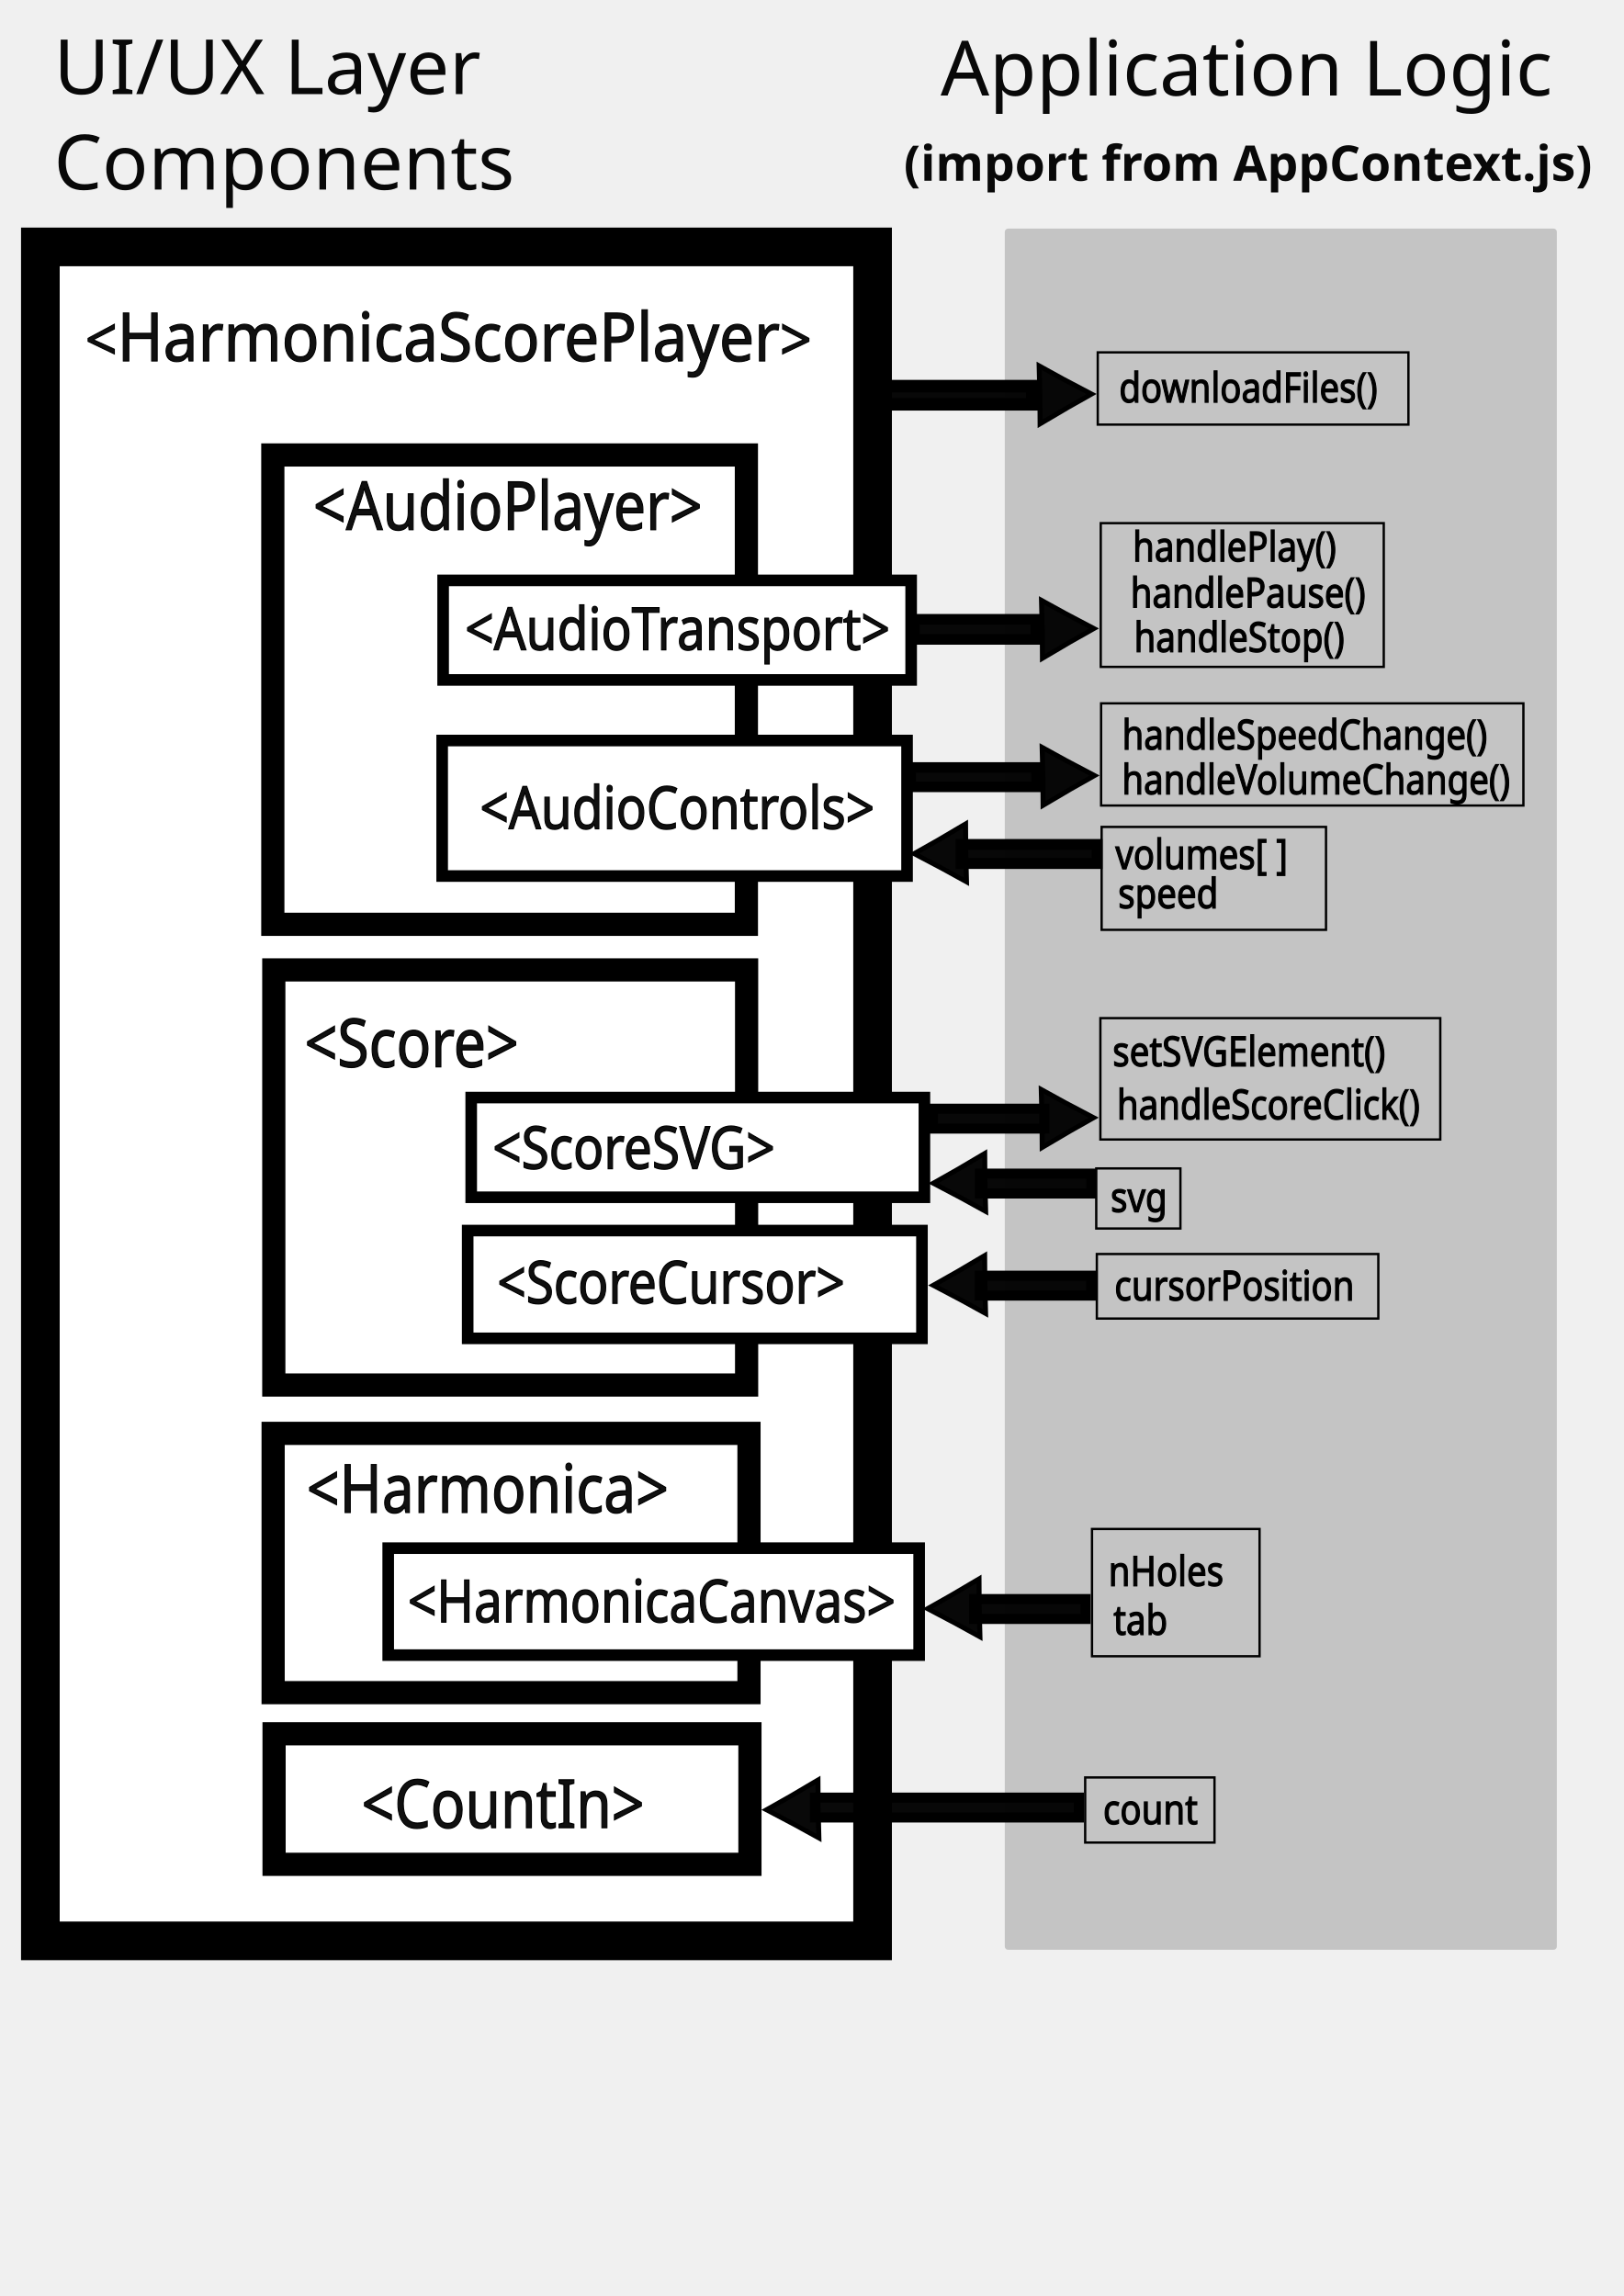
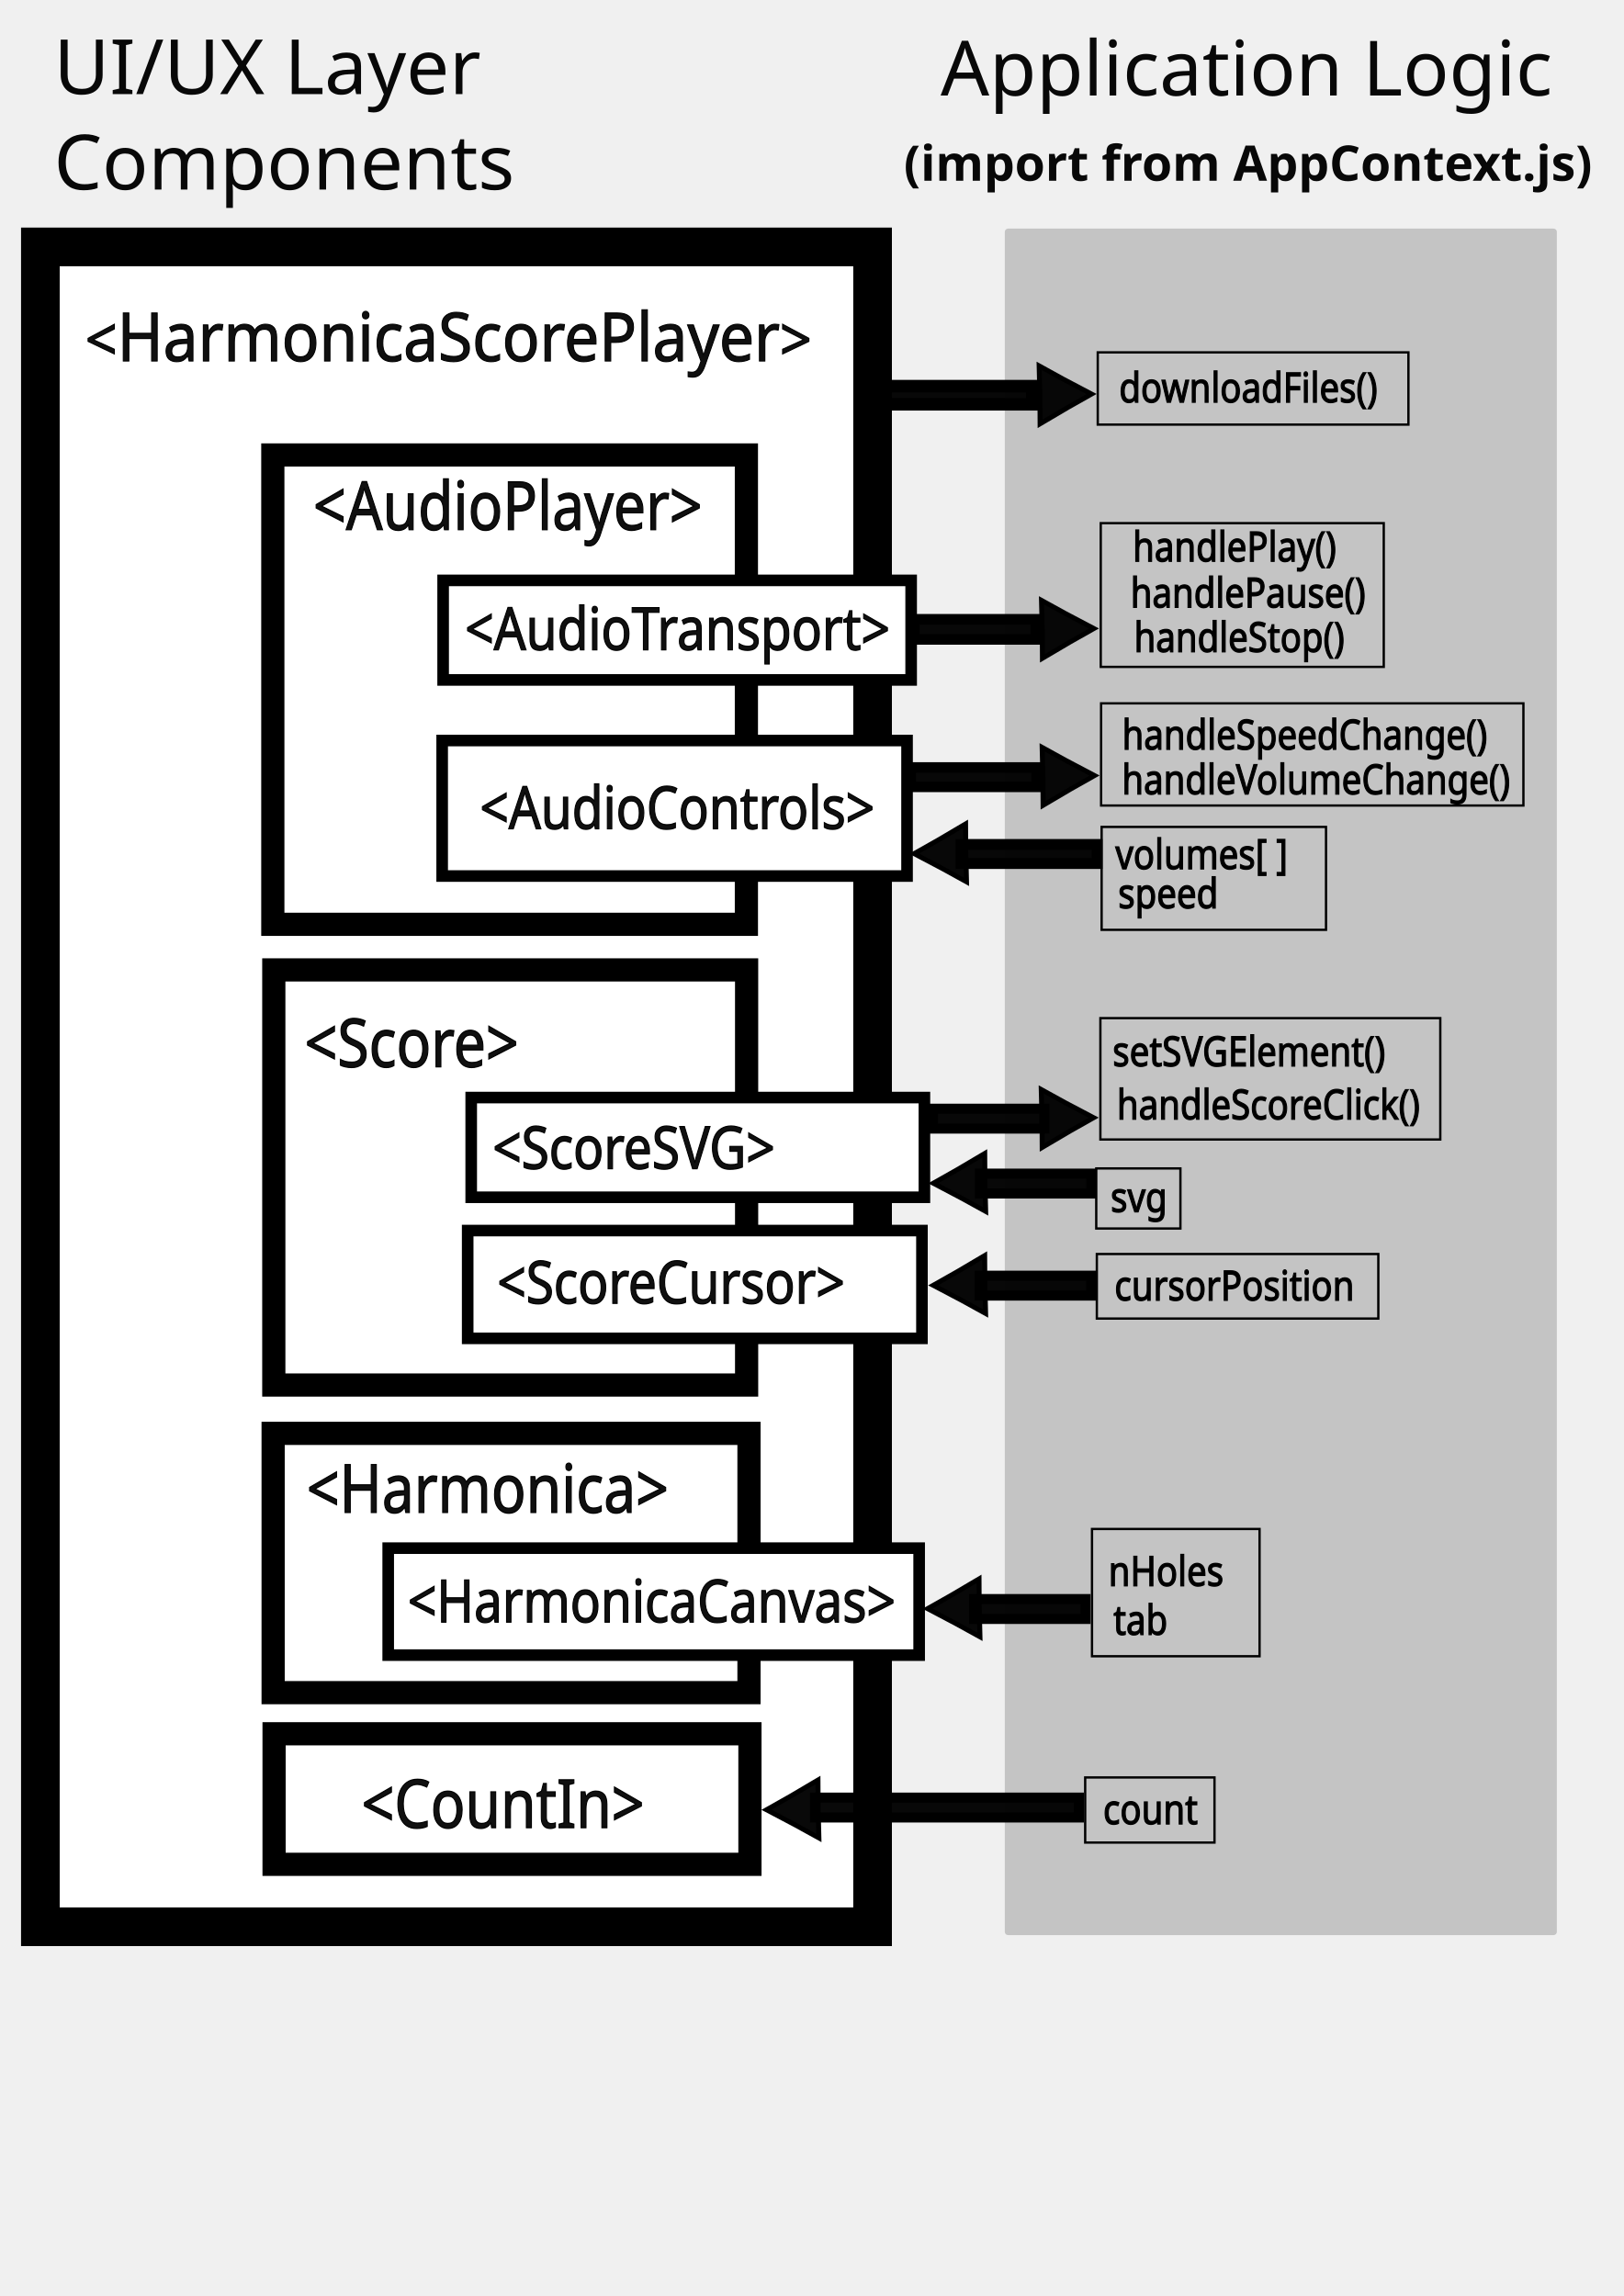
<svg xmlns="http://www.w3.org/2000/svg" width="210mm" height="297mm" viewBox="0 0 210 297" version="1.1" id="svg5">
  <defs id="defs2" />
  <g id="layer1">
-     <rect style="fill:#ffffff;fill-opacity:1;stroke:#000000;stroke-width:5;stroke-dasharray:none;stroke-opacity:1" id="rect113" width="107.634" height="219.122" x="5.221" y="31.939" ry="0" />
+     <rect style="fill:#ffffff;fill-opacity:1;stroke:#000000;stroke-width:5;stroke-dasharray:none;stroke-opacity:1" id="rect113" width="107.634" height="217.295" x="5.221" y="31.939" ry="0" />
    <rect style="fill:#ffffff;fill-opacity:1;stroke:#000000;stroke-width:3;stroke-dasharray:none;stroke-opacity:1" id="rect113-3" width="61.249" height="60.712" x="35.285" y="58.853" ry="0" />
    <rect style="fill:#ffffff;fill-opacity:1;stroke:#000000;stroke-width:3;stroke-dasharray:none;stroke-opacity:1" id="rect113-3-6" width="61.151" height="53.699" x="35.411" y="125.462" ry="0" />
    <rect style="fill:#ffffff;fill-opacity:1;stroke:#000000;stroke-width:1.5;stroke-dasharray:none;stroke-opacity:1" id="rect113-3-9-0" width="60.53" height="12.878" x="57.312" y="75.075" ry="0" />
    <rect style="fill:#ffffff;fill-opacity:1;stroke:#000000;stroke-width:1.5;stroke-dasharray:none;stroke-opacity:1" id="rect113-3-9-6" width="60.125" height="17.53" x="57.187" y="95.79" ry="0" />
    <text xml:space="preserve" style="font-style:normal;font-variant:normal;font-weight:normal;font-stretch:normal;font-size:5.644px;font-family:sans-serif;-inkscape-font-specification:'sans-serif, Normal';font-variant-ligatures:normal;font-variant-caps:normal;font-variant-numeric:normal;font-variant-east-asian:normal;white-space:pre;inline-size:77.221;display:inline;fill:#000000;fill-opacity:0.934;stroke:#000000;stroke-width:0.1;stroke-dasharray:none;stroke-dashoffset:0;stroke-opacity:1" x="19.081" y="25.696" id="text2890" transform="matrix(1.281739,0,0,1.390646,-13.43016,10.96621)">
-       <tspan x="19.081" y="25.696" id="tspan2191">&lt;<tspan style="font-size:6.264px" id="tspan2189">HarmonicaScorePlayer</tspan>&gt;</tspan>
+       <tspan x="19.081" y="25.696" id="tspan3805">&lt;<tspan style="font-size:6.264px" id="tspan3803">HarmonicaScorePlayer</tspan>&gt;</tspan>
    </text>
    <text xml:space="preserve" style="font-style:normal;font-variant:normal;font-weight:normal;font-stretch:normal;font-size:5.644px;font-family:sans-serif;-inkscape-font-specification:'sans-serif, Normal';font-variant-ligatures:normal;font-variant-caps:normal;font-variant-numeric:normal;font-variant-east-asian:normal;white-space:pre;inline-size:59.661;display:inline;fill:#000000;fill-opacity:0.934;stroke:#000000;stroke-width:0.1;stroke-dasharray:none;stroke-dashoffset:0;stroke-opacity:1" x="19.081" y="25.696" id="text2890-2" transform="matrix(1.313068,0,0,1.537918,15.4609,29.00373)">
-       <tspan x="19.081" y="25.696" id="tspan2193">&lt;AudioPlayer&gt;</tspan>
+       <tspan x="19.081" y="25.696" id="tspan3807">&lt;AudioPlayer&gt;</tspan>
    </text>
    <text xml:space="preserve" style="font-style:normal;font-variant:normal;font-weight:normal;font-stretch:normal;font-size:5.644px;font-family:sans-serif;-inkscape-font-specification:'sans-serif, Normal';font-variant-ligatures:normal;font-variant-caps:normal;font-variant-numeric:normal;font-variant-east-asian:normal;white-space:pre;inline-size:59.661;display:inline;fill:#000000;fill-opacity:0.934;stroke:#000000;stroke-width:0.1;stroke-dasharray:none;stroke-dashoffset:0;stroke-opacity:1" x="19.081" y="25.696" id="text2890-2-7" transform="matrix(1.313068,0,0,1.537918,14.34913,98.48154)">
-       <tspan x="19.081" y="25.696" id="tspan2195">&lt;Score&gt;</tspan>
+       <tspan x="19.081" y="25.696" id="tspan3809">&lt;Score&gt;</tspan>
    </text>
    <text xml:space="preserve" style="font-style:normal;font-variant:normal;font-weight:normal;font-stretch:normal;font-size:4.965px;font-family:sans-serif;-inkscape-font-specification:'sans-serif, Normal';font-variant-ligatures:normal;font-variant-caps:normal;font-variant-numeric:normal;font-variant-east-asian:normal;white-space:pre;inline-size:59.661;display:inline;fill:#000000;fill-opacity:0.934;stroke:#000000;stroke-width:0.1;stroke-dasharray:none;stroke-dashoffset:0;stroke-opacity:1" x="19.081" y="25.696" id="text2890-2-8" transform="matrix(1.313068,0,0,1.537918,35.08371,44.54)">
-       <tspan x="19.081" y="25.696" id="tspan2197">&lt;AudioTransport&gt;</tspan>
+       <tspan x="19.081" y="25.696" id="tspan3811">&lt;AudioTransport&gt;</tspan>
    </text>
-     <rect style="fill:#c0c0c0;fill-opacity:0.897;stroke:#000000;stroke-width:0.103;stroke-dasharray:none;stroke-dashoffset:0;stroke-opacity:0" id="rect3352" width="71.401" height="222.645" x="129.954" y="29.569" ry="0.428" rx="0.428" />
+     <rect style="fill:#c0c0c0;fill-opacity:0.897;stroke:#000000;stroke-width:0.103;stroke-dasharray:none;stroke-dashoffset:0;stroke-opacity:0" id="rect3352" width="71.401" height="220.748" x="129.954" y="29.569" ry="0.428" rx="0.428" />
    <text xml:space="preserve" style="font-style:normal;font-variant:normal;font-weight:normal;font-stretch:normal;font-size:3.476px;font-family:sans-serif;-inkscape-font-specification:'sans-serif, Normal';font-variant-ligatures:normal;font-variant-caps:normal;font-variant-numeric:normal;font-variant-east-asian:normal;white-space:pre;inline-size:59.661;display:inline;fill:#000000;fill-opacity:1;fill-rule:nonzero;stroke:#000000;stroke-width:0.1;stroke-dasharray:none;stroke-dashoffset:0;stroke-opacity:1" x="19.081" y="25.696" id="text2890-2-8-0-3" transform="matrix(1.313068,0,0,1.537918,119.6899,12.52085)">
-       <tspan x="19.081" y="25.696" id="tspan2199">downloadFiles()</tspan>
+       <tspan x="19.081" y="25.696" id="tspan3813">downloadFiles()</tspan>
    </text>
    <text xml:space="preserve" style="font-style:normal;font-variant:normal;font-weight:normal;font-stretch:normal;font-size:3.476px;font-family:sans-serif;-inkscape-font-specification:'sans-serif, Normal';font-variant-ligatures:normal;font-variant-caps:normal;font-variant-numeric:normal;font-variant-east-asian:normal;white-space:pre;inline-size:59.661;display:inline;fill:#000000;fill-opacity:1;fill-rule:nonzero;stroke:#000000;stroke-width:0.1;stroke-dasharray:none;stroke-dashoffset:0;stroke-opacity:1" x="19.081" y="25.696" id="text2890-2-8-0-3-15-5" transform="matrix(1.313068,0,0,1.537918,118.5885,117.2457)">
-       <tspan x="19.081" y="25.696" id="tspan2201">svg</tspan>
+       <tspan x="19.081" y="25.696" id="tspan3815">svg</tspan>
    </text>
    <text xml:space="preserve" style="font-style:normal;font-variant:normal;font-weight:normal;font-stretch:normal;font-size:3.476px;font-family:sans-serif;-inkscape-font-specification:'sans-serif, Normal';font-variant-ligatures:normal;font-variant-caps:normal;font-variant-numeric:normal;font-variant-east-asian:normal;white-space:pre;inline-size:59.661;display:inline;fill:#000000;fill-opacity:1;fill-rule:nonzero;stroke:#000000;stroke-width:0.1;stroke-dasharray:none;stroke-dashoffset:0;stroke-opacity:1" x="19.081" y="25.696" id="text2890-2-8-0-3-15-5-7" transform="matrix(1.313068,0,0,1.537918,118.8502,98.3877)">
-       <tspan x="19.081" y="25.696" id="tspan2203">setSVGElement()</tspan>
+       <tspan x="19.081" y="25.696" id="tspan3817">setSVGElement()</tspan>
    </text>
    <text xml:space="preserve" style="font-style:normal;font-variant:normal;font-weight:normal;font-stretch:normal;font-size:3.476px;font-family:sans-serif;-inkscape-font-specification:'sans-serif, Normal';font-variant-ligatures:normal;font-variant-caps:normal;font-variant-numeric:normal;font-variant-east-asian:normal;white-space:pre;inline-size:59.661;display:inline;fill:#000000;fill-opacity:1;fill-rule:nonzero;stroke:#000000;stroke-width:0.1;stroke-dasharray:none;stroke-dashoffset:0;stroke-opacity:1" x="19.081" y="25.696" id="text2890-2-8-0-3-15-5-7-2" transform="matrix(1.313068,0,0,1.537918,119.3986,105.2618)">
-       <tspan x="19.081" y="25.696" id="tspan2205">handleScoreClick()</tspan>
+       <tspan x="19.081" y="25.696" id="tspan3819">handleScoreClick()</tspan>
    </text>
    <text xml:space="preserve" style="font-style:normal;font-variant:normal;font-weight:normal;font-stretch:normal;font-size:3.476px;font-family:sans-serif;-inkscape-font-specification:'sans-serif, Normal';font-variant-ligatures:normal;font-variant-caps:normal;font-variant-numeric:normal;font-variant-east-asian:normal;white-space:pre;inline-size:59.661;display:inline;fill:#000000;fill-opacity:1;fill-rule:nonzero;stroke:#000000;stroke-width:0.1;stroke-dasharray:none;stroke-dashoffset:0;stroke-opacity:1" x="19.081" y="25.696" id="text2890-2-8-0-3-6" transform="matrix(1.313068,0,0,1.537918,121.4458,33.09657)">
-       <tspan x="19.081" y="25.696" id="tspan2207">handlePlay()</tspan>
+       <tspan x="19.081" y="25.696" id="tspan3821">handlePlay()</tspan>
    </text>
    <text xml:space="preserve" style="font-style:normal;font-variant:normal;font-weight:normal;font-stretch:normal;font-size:3.476px;font-family:sans-serif;-inkscape-font-specification:'sans-serif, Normal';font-variant-ligatures:normal;font-variant-caps:normal;font-variant-numeric:normal;font-variant-east-asian:normal;white-space:pre;inline-size:59.661;display:inline;fill:#000000;fill-opacity:1;fill-rule:nonzero;stroke:#000000;stroke-width:0.1;stroke-dasharray:none;stroke-dashoffset:0;stroke-opacity:1" x="19.081" y="25.696" id="text2890-2-8-0-3-63" transform="matrix(1.313068,0,0,1.537918,120.0722,57.42027)">
-       <tspan x="19.081" y="25.696" id="tspan2209">handleSpeedChange()</tspan>
+       <tspan x="19.081" y="25.696" id="tspan3823">handleSpeedChange()</tspan>
    </text>
    <text xml:space="preserve" style="font-style:normal;font-variant:normal;font-weight:normal;font-stretch:normal;font-size:3.476px;font-family:sans-serif;-inkscape-font-specification:'sans-serif, Normal';font-variant-ligatures:normal;font-variant-caps:normal;font-variant-numeric:normal;font-variant-east-asian:normal;white-space:pre;inline-size:59.661;display:inline;fill:#000000;fill-opacity:1;fill-rule:nonzero;stroke:#000000;stroke-width:0.1;stroke-dasharray:none;stroke-dashoffset:0;stroke-opacity:1" x="19.081" y="25.696" id="text2890-2-8-0-3-2" transform="matrix(1.313068,0,0,1.537918,120.0458,63.20718)">
-       <tspan x="19.081" y="25.696" id="tspan2211">handleVolumeChange()</tspan>
+       <tspan x="19.081" y="25.696" id="tspan3825">handleVolumeChange()</tspan>
    </text>
    <text xml:space="preserve" style="font-style:normal;font-variant:normal;font-weight:normal;font-stretch:normal;font-size:3.476px;font-family:sans-serif;-inkscape-font-specification:'sans-serif, Normal';font-variant-ligatures:normal;font-variant-caps:normal;font-variant-numeric:normal;font-variant-east-asian:normal;white-space:pre;inline-size:59.661;display:inline;fill:#000000;fill-opacity:1;fill-rule:nonzero;stroke:#000000;stroke-width:0.1;stroke-dasharray:none;stroke-dashoffset:0;stroke-opacity:1" x="19.081" y="25.696" id="text2890-2-8-0-3-2-0" transform="matrix(1.313068,0,0,1.537918,119.2124,72.88655)">
-       <tspan x="19.081" y="25.696" id="tspan2213">volumes[ ]</tspan>
+       <tspan x="19.081" y="25.696" id="tspan3827">volumes[ ]</tspan>
    </text>
    <text xml:space="preserve" style="font-style:normal;font-variant:normal;font-weight:normal;font-stretch:normal;font-size:3.476px;font-family:sans-serif;-inkscape-font-specification:'sans-serif, Normal';font-variant-ligatures:normal;font-variant-caps:normal;font-variant-numeric:normal;font-variant-east-asian:normal;white-space:pre;inline-size:59.661;display:inline;fill:#000000;fill-opacity:1;fill-rule:nonzero;stroke:#000000;stroke-width:0.1;stroke-dasharray:none;stroke-dashoffset:0;stroke-opacity:1" x="19.081" y="25.696" id="text2890-2-8-0-3-2-6" transform="matrix(1.313068,0,0,1.537918,119.56,77.94918)">
-       <tspan x="19.081" y="25.696" id="tspan2215">speed</tspan>
+       <tspan x="19.081" y="25.696" id="tspan3829">speed</tspan>
    </text>
    <text xml:space="preserve" style="font-style:normal;font-variant:normal;font-weight:normal;font-stretch:normal;font-size:3.476px;font-family:sans-serif;-inkscape-font-specification:'sans-serif, Normal';font-variant-ligatures:normal;font-variant-caps:normal;font-variant-numeric:normal;font-variant-east-asian:normal;white-space:pre;inline-size:59.661;display:inline;fill:#000000;fill-opacity:1;fill-rule:nonzero;stroke:#000000;stroke-width:0.1;stroke-dasharray:none;stroke-dashoffset:0;stroke-opacity:1" x="19.081" y="25.696" id="text2890-2-8-0-3-1" transform="matrix(1.313068,0,0,1.537918,121.1581,39.05035)">
-       <tspan x="19.081" y="25.696" id="tspan2217">handlePause()</tspan>
+       <tspan x="19.081" y="25.696" id="tspan3831">handlePause()</tspan>
    </text>
    <text xml:space="preserve" style="font-style:normal;font-variant:normal;font-weight:normal;font-stretch:normal;font-size:3.476px;font-family:sans-serif;-inkscape-font-specification:'sans-serif, Normal';font-variant-ligatures:normal;font-variant-caps:normal;font-variant-numeric:normal;font-variant-east-asian:normal;white-space:pre;inline-size:59.661;display:inline;fill:#000000;fill-opacity:1;fill-rule:nonzero;stroke:#000000;stroke-width:0.1;stroke-dasharray:none;stroke-dashoffset:0;stroke-opacity:1" x="19.081" y="25.696" id="text2890-2-8-0-3-0" transform="matrix(1.313068,0,0,1.537918,121.6161,44.80092)">
-       <tspan x="19.081" y="25.696" id="tspan2219">handleStop()</tspan>
+       <tspan x="19.081" y="25.696" id="tspan3833">handleStop()</tspan>
    </text>
    <text xml:space="preserve" style="font-style:normal;font-variant:normal;font-weight:normal;font-stretch:normal;font-size:4.965px;font-family:sans-serif;-inkscape-font-specification:'sans-serif, Normal';font-variant-ligatures:normal;font-variant-caps:normal;font-variant-numeric:normal;font-variant-east-asian:normal;white-space:pre;inline-size:59.661;display:inline;fill:#000000;fill-opacity:0.934;stroke:#000000;stroke-width:0.1;stroke-dasharray:none;stroke-dashoffset:0;stroke-opacity:1" x="19.081" y="25.696" id="text2890-2-8-9" transform="matrix(1.313068,0,0,1.537918,37.00705,67.69269)">
-       <tspan x="19.081" y="25.696" id="tspan2221">&lt;AudioControls&gt;</tspan>
+       <tspan x="19.081" y="25.696" id="tspan3835">&lt;AudioControls&gt;</tspan>
    </text>
    <rect style="fill:#ffffff;fill-opacity:1;stroke:#000000;stroke-width:3;stroke-dasharray:none;stroke-opacity:1" id="rect113-3-1" width="61.545" height="33.539" x="35.325" y="185.414" ry="0" />
    <rect style="fill:#ffffff;fill-opacity:1;stroke:#000000;stroke-width:3;stroke-dasharray:none;stroke-opacity:1" id="rect113-3-1-3" width="61.545" height="16.887" x="35.447" y="224.273" ry="0" />
    <rect style="fill:#ffffff;fill-opacity:1;stroke:#000000;stroke-width:1.5;stroke-dasharray:none;stroke-opacity:1" id="rect113-3-9-6-4" width="68.669" height="13.837" x="50.208" y="200.262" ry="0" />
    <text xml:space="preserve" style="font-style:normal;font-variant:normal;font-weight:normal;font-stretch:normal;font-size:5.644px;font-family:sans-serif;-inkscape-font-specification:'sans-serif, Normal';font-variant-ligatures:normal;font-variant-caps:normal;font-variant-numeric:normal;font-variant-east-asian:normal;white-space:pre;inline-size:59.661;display:inline;fill:#000000;fill-opacity:0.934;stroke:#000000;stroke-width:0.1;stroke-dasharray:none;stroke-dashoffset:0;stroke-opacity:1" x="19.081" y="25.696" id="text2890-2-78" transform="matrix(1.313068,0,0,1.537918,14.61391,156.1346)">
-       <tspan x="19.081" y="25.696" id="tspan2223">&lt;Harmonica&gt;</tspan>
+       <tspan x="19.081" y="25.696" id="tspan3837">&lt;Harmonica&gt;</tspan>
    </text>
    <text xml:space="preserve" style="font-style:normal;font-variant:normal;font-weight:normal;font-stretch:normal;font-size:5.644px;font-family:sans-serif;-inkscape-font-specification:'sans-serif, Normal';font-variant-ligatures:normal;font-variant-caps:normal;font-variant-numeric:normal;font-variant-east-asian:normal;white-space:pre;inline-size:59.661;display:inline;fill:#000000;fill-opacity:0.934;stroke:#000000;stroke-width:0.1;stroke-dasharray:none;stroke-dashoffset:0;stroke-opacity:1" x="19.081" y="25.696" id="text2890-2-78-6" transform="matrix(1.313068,0,0,1.537918,21.71226,196.9072)">
-       <tspan x="19.081" y="25.696" id="tspan2225">&lt;CountIn&gt;</tspan>
+       <tspan x="19.081" y="25.696" id="tspan3839">&lt;CountIn&gt;</tspan>
    </text>
    <text xml:space="preserve" style="font-style:normal;font-variant:normal;font-weight:normal;font-stretch:normal;font-size:4.965px;font-family:sans-serif;-inkscape-font-specification:'sans-serif, Normal';font-variant-ligatures:normal;font-variant-caps:normal;font-variant-numeric:normal;font-variant-east-asian:normal;white-space:pre;inline-size:59.661;display:inline;fill:#000000;fill-opacity:0.934;stroke:#000000;stroke-width:0.1;stroke-dasharray:none;stroke-dashoffset:0;stroke-opacity:1" x="19.081" y="25.696" id="text2890-2-8-9-5" transform="matrix(1.313068,0,0,1.537918,27.68774,170.3172)">
-       <tspan x="19.081" y="25.696" id="tspan2227">&lt;HarmonicaCanvas&gt;</tspan>
+       <tspan x="19.081" y="25.696" id="tspan3841">&lt;HarmonicaCanvas&gt;</tspan>
    </text>
    <rect style="fill:#ffffff;fill-opacity:1;stroke:#000000;stroke-width:1.5;stroke-dasharray:none;stroke-opacity:1" id="rect113-3-9-0-3" width="58.614" height="12.898" x="60.943" y="141.975" ry="0" />
    <rect style="fill:#ffffff;fill-opacity:1;stroke:#000000;stroke-width:1.5;stroke-dasharray:none;stroke-opacity:1" id="rect113-3-9-6-6" width="58.753" height="13.941" x="60.487" y="159.181" ry="0" />
    <text xml:space="preserve" style="font-style:normal;font-variant:normal;font-weight:normal;font-stretch:normal;font-size:4.965px;font-family:sans-serif;-inkscape-font-specification:'sans-serif, Normal';font-variant-ligatures:normal;font-variant-caps:normal;font-variant-numeric:normal;font-variant-east-asian:normal;white-space:pre;inline-size:59.661;display:inline;fill:#000000;fill-opacity:0.934;stroke:#000000;stroke-width:0.1;stroke-dasharray:none;stroke-dashoffset:0;stroke-opacity:1" x="19.081" y="25.696" id="text2890-2-8-1" transform="matrix(1.313068,0,0,1.537918,38.65439,111.6648)">
-       <tspan x="19.081" y="25.696" id="tspan2229">&lt;ScoreSVG&gt;</tspan>
+       <tspan x="19.081" y="25.696" id="tspan3843">&lt;ScoreSVG&gt;</tspan>
    </text>
    <text xml:space="preserve" style="font-style:normal;font-variant:normal;font-weight:normal;font-stretch:normal;font-size:4.965px;font-family:sans-serif;-inkscape-font-specification:'sans-serif, Normal';font-variant-ligatures:normal;font-variant-caps:normal;font-variant-numeric:normal;font-variant-east-asian:normal;white-space:pre;inline-size:59.661;display:inline;fill:#000000;fill-opacity:0.934;stroke:#000000;stroke-width:0.1;stroke-dasharray:none;stroke-dashoffset:0;stroke-opacity:1" x="19.081" y="25.696" id="text2890-2-8-9-2" transform="matrix(1.313068,0,0,1.537918,39.25674,129.0817)">
-       <tspan x="19.081" y="25.696" id="tspan2231">&lt;ScoreCursor&gt;</tspan>
+       <tspan x="19.081" y="25.696" id="tspan3845">&lt;ScoreCursor&gt;</tspan>
    </text>
    <rect style="fill:#ffffff;fill-opacity:0;stroke:#000000;stroke-width:0.3;stroke-dasharray:none;stroke-opacity:1" id="rect113-3-9-0-5-6" width="10.886" height="7.772" x="141.782" y="151.142" ry="0" />
    <text xml:space="preserve" style="font-style:normal;font-variant:normal;font-weight:normal;font-stretch:normal;font-size:3.476px;font-family:sans-serif;-inkscape-font-specification:'sans-serif, Normal';font-variant-ligatures:normal;font-variant-caps:normal;font-variant-numeric:normal;font-variant-east-asian:normal;white-space:pre;inline-size:59.661;display:inline;fill:#000000;fill-opacity:1;fill-rule:nonzero;stroke:#000000;stroke-width:0.1;stroke-dasharray:none;stroke-dashoffset:0;stroke-opacity:1" x="19.081" y="25.696" id="text2890-2-8-0-3-15-5-9" transform="matrix(1.313068,0,0,1.537918,119.0964,128.6871)">
-       <tspan x="19.081" y="25.696" id="tspan2233">cursorPosition</tspan>
+       <tspan x="19.081" y="25.696" id="tspan3847">cursorPosition</tspan>
    </text>
    <rect style="fill:#ffffff;fill-opacity:0;stroke:#000000;stroke-width:0.3;stroke-dasharray:none;stroke-opacity:1" id="rect113-3-9-0-5-6-3" width="36.407" height="8.349" x="141.857" y="162.214" ry="0" />
    <rect style="fill:#ffffff;fill-opacity:0;stroke:#000000;stroke-width:0.3;stroke-dasharray:none;stroke-opacity:1" id="rect113-3-9-0-5-6-3-4" width="43.961" height="15.699" x="142.317" y="131.701" ry="0" />
    <text xml:space="preserve" style="font-style:normal;font-variant:normal;font-weight:normal;font-stretch:normal;font-size:3.476px;font-family:sans-serif;-inkscape-font-specification:'sans-serif, Normal';font-variant-ligatures:normal;font-variant-caps:normal;font-variant-numeric:normal;font-variant-east-asian:normal;white-space:pre;inline-size:59.661;display:inline;fill:#000000;fill-opacity:1;fill-rule:nonzero;stroke:#000000;stroke-width:0.1;stroke-dasharray:none;stroke-dashoffset:0;stroke-opacity:1" x="19.081" y="25.696" id="text2890-2-8-0-3-15-5-9-2" transform="matrix(1.313068,0,0,1.537918,118.3045,165.6168)">
-       <tspan x="19.081" y="25.696" id="tspan2235">nHoles</tspan>
+       <tspan x="19.081" y="25.696" id="tspan3849">nHoles</tspan>
    </text>
    <text xml:space="preserve" style="font-style:normal;font-variant:normal;font-weight:normal;font-stretch:normal;font-size:3.476px;font-family:sans-serif;-inkscape-font-specification:'sans-serif, Normal';font-variant-ligatures:normal;font-variant-caps:normal;font-variant-numeric:normal;font-variant-east-asian:normal;white-space:pre;inline-size:59.661;display:inline;fill:#000000;fill-opacity:1;fill-rule:nonzero;stroke:#000000;stroke-width:0.1;stroke-dasharray:none;stroke-dashoffset:0;stroke-opacity:1" x="19.081" y="25.696" id="text2890-2-8-0-3-15-5-9-2-7" transform="matrix(1.313068,0,0,1.537918,118.9501,171.9357)">
-       <tspan x="19.081" y="25.696" id="tspan2237">tab</tspan>
+       <tspan x="19.081" y="25.696" id="tspan3851">tab</tspan>
    </text>
    <rect style="fill:#ffffff;fill-opacity:0;stroke:#000000;stroke-width:0.3;stroke-dasharray:none;stroke-opacity:1" id="rect113-3-9-0-5-6-3-54-4" width="21.671" height="16.462" x="141.233" y="197.782" ry="0" />
    <text xml:space="preserve" style="font-style:normal;font-variant:normal;font-weight:normal;font-stretch:normal;font-size:3.476px;font-family:sans-serif;-inkscape-font-specification:'sans-serif, Normal';font-variant-ligatures:normal;font-variant-caps:normal;font-variant-numeric:normal;font-variant-east-asian:normal;white-space:pre;inline-size:59.661;display:inline;fill:#000000;fill-opacity:1;fill-rule:nonzero;stroke:#000000;stroke-width:0.1;stroke-dasharray:none;stroke-dashoffset:0;stroke-opacity:1" x="19.081" y="25.696" id="text2890-2-8-0-3-15-5-9-4" transform="matrix(1.313068,0,0,1.537918,117.6259,196.4332)">
-       <tspan x="19.081" y="25.696" id="tspan2239">count</tspan>
+       <tspan x="19.081" y="25.696" id="tspan3853">count</tspan>
    </text>
    <rect style="fill:#ffffff;fill-opacity:0;stroke:#000000;stroke-width:0.3;stroke-dasharray:none;stroke-opacity:1" id="rect113-3-9-0-5-6-3-5" width="16.724" height="8.422" x="140.351" y="229.923" ry="0" />
    <rect style="fill:#ffffff;fill-opacity:0;stroke:#000000;stroke-width:0.3;stroke-dasharray:none;stroke-opacity:1" id="rect113-3-9-0-5-4" width="40.181" height="9.345" x="141.976" y="45.58" ry="0" />
    <rect style="fill:#ffffff;fill-opacity:0;stroke:#000000;stroke-width:0.3;stroke-dasharray:none;stroke-opacity:1" id="rect113-3-9-0-5-7" width="36.603" height="18.592" x="142.364" y="67.673" ry="0" />
    <rect style="fill:#ffffff;fill-opacity:0;stroke:#000000;stroke-width:0.3;stroke-dasharray:none;stroke-opacity:1" id="rect113-3-9-0-5-7-6" width="54.62" height="13.217" x="142.409" y="90.982" ry="0" />
    <rect style="fill:#ffffff;fill-opacity:0;stroke:#000000;stroke-width:0.3;stroke-dasharray:none;stroke-opacity:1" id="rect113-3-9-0-5-7-6-3" width="29.021" height="13.311" x="142.478" y="106.967" ry="0" />
    <text xml:space="preserve" style="font-style:normal;font-variant:normal;font-weight:normal;font-stretch:normal;font-size:4.939px;font-family:sans-serif;-inkscape-font-specification:'sans-serif, Normal';font-variant-ligatures:normal;font-variant-caps:normal;font-variant-numeric:normal;font-variant-east-asian:normal;fill:#ffffff;fill-opacity:0;fill-rule:nonzero;stroke:#000000;stroke-width:0.299;stroke-dasharray:none;stroke-dashoffset:0;stroke-opacity:1" x="152.837" y="100.791" id="text4291">
      <tspan id="tspan4289" style="stroke-width:0.299" x="152.837" y="100.791" />
    </text>
    <path style="fill:#010101;fill-opacity:0.963;fill-rule:nonzero;stroke:#000000;stroke-width:1.299;stroke-dasharray:none;stroke-dashoffset:0;stroke-opacity:1" id="path4871" d="m 111.241,-9.927 -0.039,-7.234 -0.206,-8.438 6.285,3.583 7.41,4.041 -6.245,3.651 z" transform="matrix(0.4949657,0,0,0.4782356,79.45904,59.56803)" />
    <rect style="fill:#010101;fill-opacity:0.963;fill-rule:nonzero;stroke:#000000;stroke-width:1.619;stroke-dasharray:none;stroke-dashoffset:0;stroke-opacity:1" id="rect4925" width="20.129" height="2.351" x="113.379" y="49.949" />
    <path style="fill:#010101;fill-opacity:0.963;fill-rule:nonzero;stroke:#000000;stroke-width:1.299;stroke-dasharray:none;stroke-dashoffset:0;stroke-opacity:1" id="path4871-3" d="m 111.241,-9.927 -0.039,-7.234 -0.206,-8.438 6.285,3.583 7.41,4.041 -6.245,3.651 z" transform="matrix(0.4949657,0,0,0.4782356,79.7623,89.9003)" />
    <rect style="fill:#010101;fill-opacity:0.963;fill-rule:nonzero;stroke:#000000;stroke-width:1.367;stroke-dasharray:none;stroke-dashoffset:0;stroke-opacity:1" id="rect4925-1" width="15.709" height="2.603" x="118.267" y="80.108" />
    <path style="fill:#010101;fill-opacity:0.963;fill-rule:nonzero;stroke:#000000;stroke-width:1.299;stroke-dasharray:none;stroke-dashoffset:0;stroke-opacity:1" id="path4871-6" d="m 111.241,-9.927 -0.039,-7.234 -0.206,-8.438 6.285,3.583 7.41,4.041 -6.245,3.651 z" transform="matrix(0.4949657,0,0,0.4782356,79.84702,108.9191)" />
    <path style="fill:#010101;fill-opacity:0.963;fill-rule:nonzero;stroke:#000000;stroke-width:1.299;stroke-dasharray:none;stroke-dashoffset:0;stroke-opacity:1" id="path4871-6-2" d="m 111.241,-9.927 -0.039,-7.234 -0.206,-8.438 6.285,3.583 7.41,4.041 -6.245,3.651 z" transform="matrix(-0.4949657,0,0,-0.4782356,179.9425,101.828)" />
    <rect style="fill:#010101;fill-opacity:0.963;fill-rule:nonzero;stroke:#000000;stroke-width:1.365;stroke-dasharray:none;stroke-dashoffset:0;stroke-opacity:1" id="rect4925-8" width="16.276" height="2.505" x="117.79" y="99.277" />
    <path style="fill:#010101;fill-opacity:0.963;fill-rule:nonzero;stroke:#000000;stroke-width:1.299;stroke-dasharray:none;stroke-dashoffset:0;stroke-opacity:1" id="path4871-6-9" d="m 111.241,-9.927 -0.039,-7.234 -0.206,-8.438 6.285,3.583 7.41,4.041 -6.245,3.651 z" transform="matrix(0.4949657,0,0,0.4782356,79.73107,153.1757)" />
    <rect style="fill:#010101;fill-opacity:0.963;fill-rule:nonzero;stroke:#000000;stroke-width:1.301;stroke-dasharray:none;stroke-dashoffset:0;stroke-opacity:1" id="rect4925-8-5" width="14.414" height="2.569" x="120.657" y="143.419" />
    <rect style="fill:#010101;fill-opacity:0.963;fill-rule:nonzero;stroke:#000000;stroke-width:1.407;stroke-dasharray:none;stroke-dashoffset:0;stroke-opacity:1" id="rect4925-8-6" width="17.589" height="2.463" x="124.301" y="109.237" />
    <path style="fill:#010101;fill-opacity:0.963;fill-rule:nonzero;stroke:#000000;stroke-width:1.299;stroke-dasharray:none;stroke-dashoffset:0;stroke-opacity:1" id="path4871-6-2-6" d="m 111.241,-9.927 -0.039,-7.234 -0.206,-8.438 6.285,3.583 7.41,4.041 -6.245,3.651 z" transform="matrix(-0.4949657,0,0,-0.4782356,182.4175,144.4598)" />
    <rect style="fill:#010101;fill-opacity:0.963;fill-rule:nonzero;stroke:#000000;stroke-width:1.301;stroke-dasharray:none;stroke-dashoffset:0;stroke-opacity:1" id="rect4925-8-6-4" width="14.414" height="2.569" x="126.723" y="151.816" />
    <path style="fill:#010101;fill-opacity:0.963;fill-rule:nonzero;stroke:#000000;stroke-width:1.299;stroke-dasharray:none;stroke-dashoffset:0;stroke-opacity:1" id="path4871-6-2-6-0" d="m 111.241,-9.927 -0.039,-7.234 -0.206,-8.438 6.285,3.583 7.41,4.041 -6.245,3.651 z" transform="matrix(-0.4949657,0,0,-0.4782356,182.4097,157.6648)" />
    <rect style="fill:#010101;fill-opacity:0.963;fill-rule:nonzero;stroke:#000000;stroke-width:1.301;stroke-dasharray:none;stroke-dashoffset:0;stroke-opacity:1" id="rect4925-8-6-4-4" width="14.414" height="2.569" x="126.715" y="165.021" />
    <path style="fill:#010101;fill-opacity:0.963;fill-rule:nonzero;stroke:#000000;stroke-width:1.299;stroke-dasharray:none;stroke-dashoffset:0;stroke-opacity:1" id="path4871-6-2-6-0-8" d="m 111.241,-9.927 -0.039,-7.234 -0.206,-8.438 6.285,3.583 7.41,4.041 -6.245,3.651 z" transform="matrix(-0.4949657,0,0,-0.4782356,160.8498,225.5081)" />
    <rect style="fill:#010101;fill-opacity:0.963;fill-rule:nonzero;stroke:#000000;stroke-width:1.301;stroke-dasharray:none;stroke-dashoffset:0;stroke-opacity:1" id="rect4925-8-6-4-4-7" width="34.132" height="2.569" x="105.402" y="232.532" />
    <path style="fill:#010101;fill-opacity:0.963;fill-rule:nonzero;stroke:#000000;stroke-width:1.299;stroke-dasharray:none;stroke-dashoffset:0;stroke-opacity:1" id="path4871-6-2-6-0-7" d="m 111.241,-9.927 -0.039,-7.234 -0.206,-8.438 6.285,3.583 7.41,4.041 -6.245,3.651 z" transform="matrix(-0.4949657,0,0,-0.4782356,181.681,199.4928)" />
    <rect style="fill:#010101;fill-opacity:0.963;fill-rule:nonzero;stroke:#000000;stroke-width:1.301;stroke-dasharray:none;stroke-dashoffset:0;stroke-opacity:1" id="rect4925-8-6-4-4-2" width="14.414" height="2.569" x="125.986" y="206.849" />
    <text xml:space="preserve" style="font-style:normal;font-variant:normal;font-weight:normal;font-stretch:normal;font-size:9.878px;font-family:sans-serif;-inkscape-font-specification:'sans-serif, Normal';font-variant-ligatures:normal;font-variant-caps:normal;font-variant-numeric:normal;font-variant-east-asian:normal;white-space:pre;inline-size:112.662;display:inline;fill:#010101;fill-opacity:0.963;fill-rule:nonzero;stroke:#000000;stroke-width:1.299;stroke-dasharray:none;stroke-dashoffset:0;stroke-opacity:0" x="12.81" y="8.761" id="text7406" transform="translate(-5.846089,3.409392)">
-       <tspan x="12.81" y="8.761" id="tspan2241">UI/UX Layer
+       <tspan x="12.81" y="8.761" id="tspan3855">UI/UX Layer
</tspan>
-       <tspan x="12.81" y="21.109" id="tspan2243">Components 
+       <tspan x="12.81" y="21.109" id="tspan3857">Components 
</tspan>
    </text>
    <text xml:space="preserve" style="font-style:normal;font-variant:normal;font-weight:normal;font-stretch:normal;font-size:9.878px;font-family:sans-serif;-inkscape-font-specification:'sans-serif, Normal';font-variant-ligatures:normal;font-variant-caps:normal;font-variant-numeric:normal;font-variant-east-asian:normal;white-space:pre;inline-size:112.662;display:inline;fill:#010101;fill-opacity:0.963;fill-rule:nonzero;stroke:#000000;stroke-width:1.299;stroke-dasharray:none;stroke-dashoffset:0;stroke-opacity:0" x="12.81" y="8.761" id="text7406-6" transform="translate(108.8429,3.59487)">
-       <tspan x="12.81" y="8.761" id="tspan2245">Application Logic 
+       <tspan x="12.81" y="8.761" id="tspan3859">Application Logic 
</tspan>
    </text>
    <text xml:space="preserve" style="font-style:normal;font-variant:normal;font-weight:bold;font-stretch:normal;font-size:6.35px;font-family:sans-serif;-inkscape-font-specification:'sans-serif, Bold';font-variant-ligatures:normal;font-variant-caps:normal;font-variant-numeric:normal;font-variant-east-asian:normal;fill:#010101;fill-opacity:0.963;fill-rule:nonzero;stroke:#000000;stroke-width:1.299;stroke-dasharray:none;stroke-dashoffset:0;stroke-opacity:0" x="116.901" y="23.377" id="text7798">
      <tspan id="tspan7796" style="font-style:normal;font-variant:normal;font-weight:bold;font-stretch:normal;font-size:6.35px;font-family:sans-serif;-inkscape-font-specification:'sans-serif, Bold';font-variant-ligatures:normal;font-variant-caps:normal;font-variant-numeric:normal;font-variant-east-asian:normal;stroke-width:1.299" x="116.901" y="23.377">(import from AppContext.js)</tspan>
    </text>
    <text xml:space="preserve" style="font-weight:bold;font-size:6.35px;font-family:sans-serif;-inkscape-font-specification:'sans-serif, Bold';fill:#010101;fill-opacity:0.963;stroke:#000000;stroke-width:1.299;stroke-opacity:0" x="187.425" y="94.879" id="text803">
      <tspan id="tspan801" style="stroke-width:1.299" x="187.425" y="94.879" />
    </text>
  </g>
</svg>
